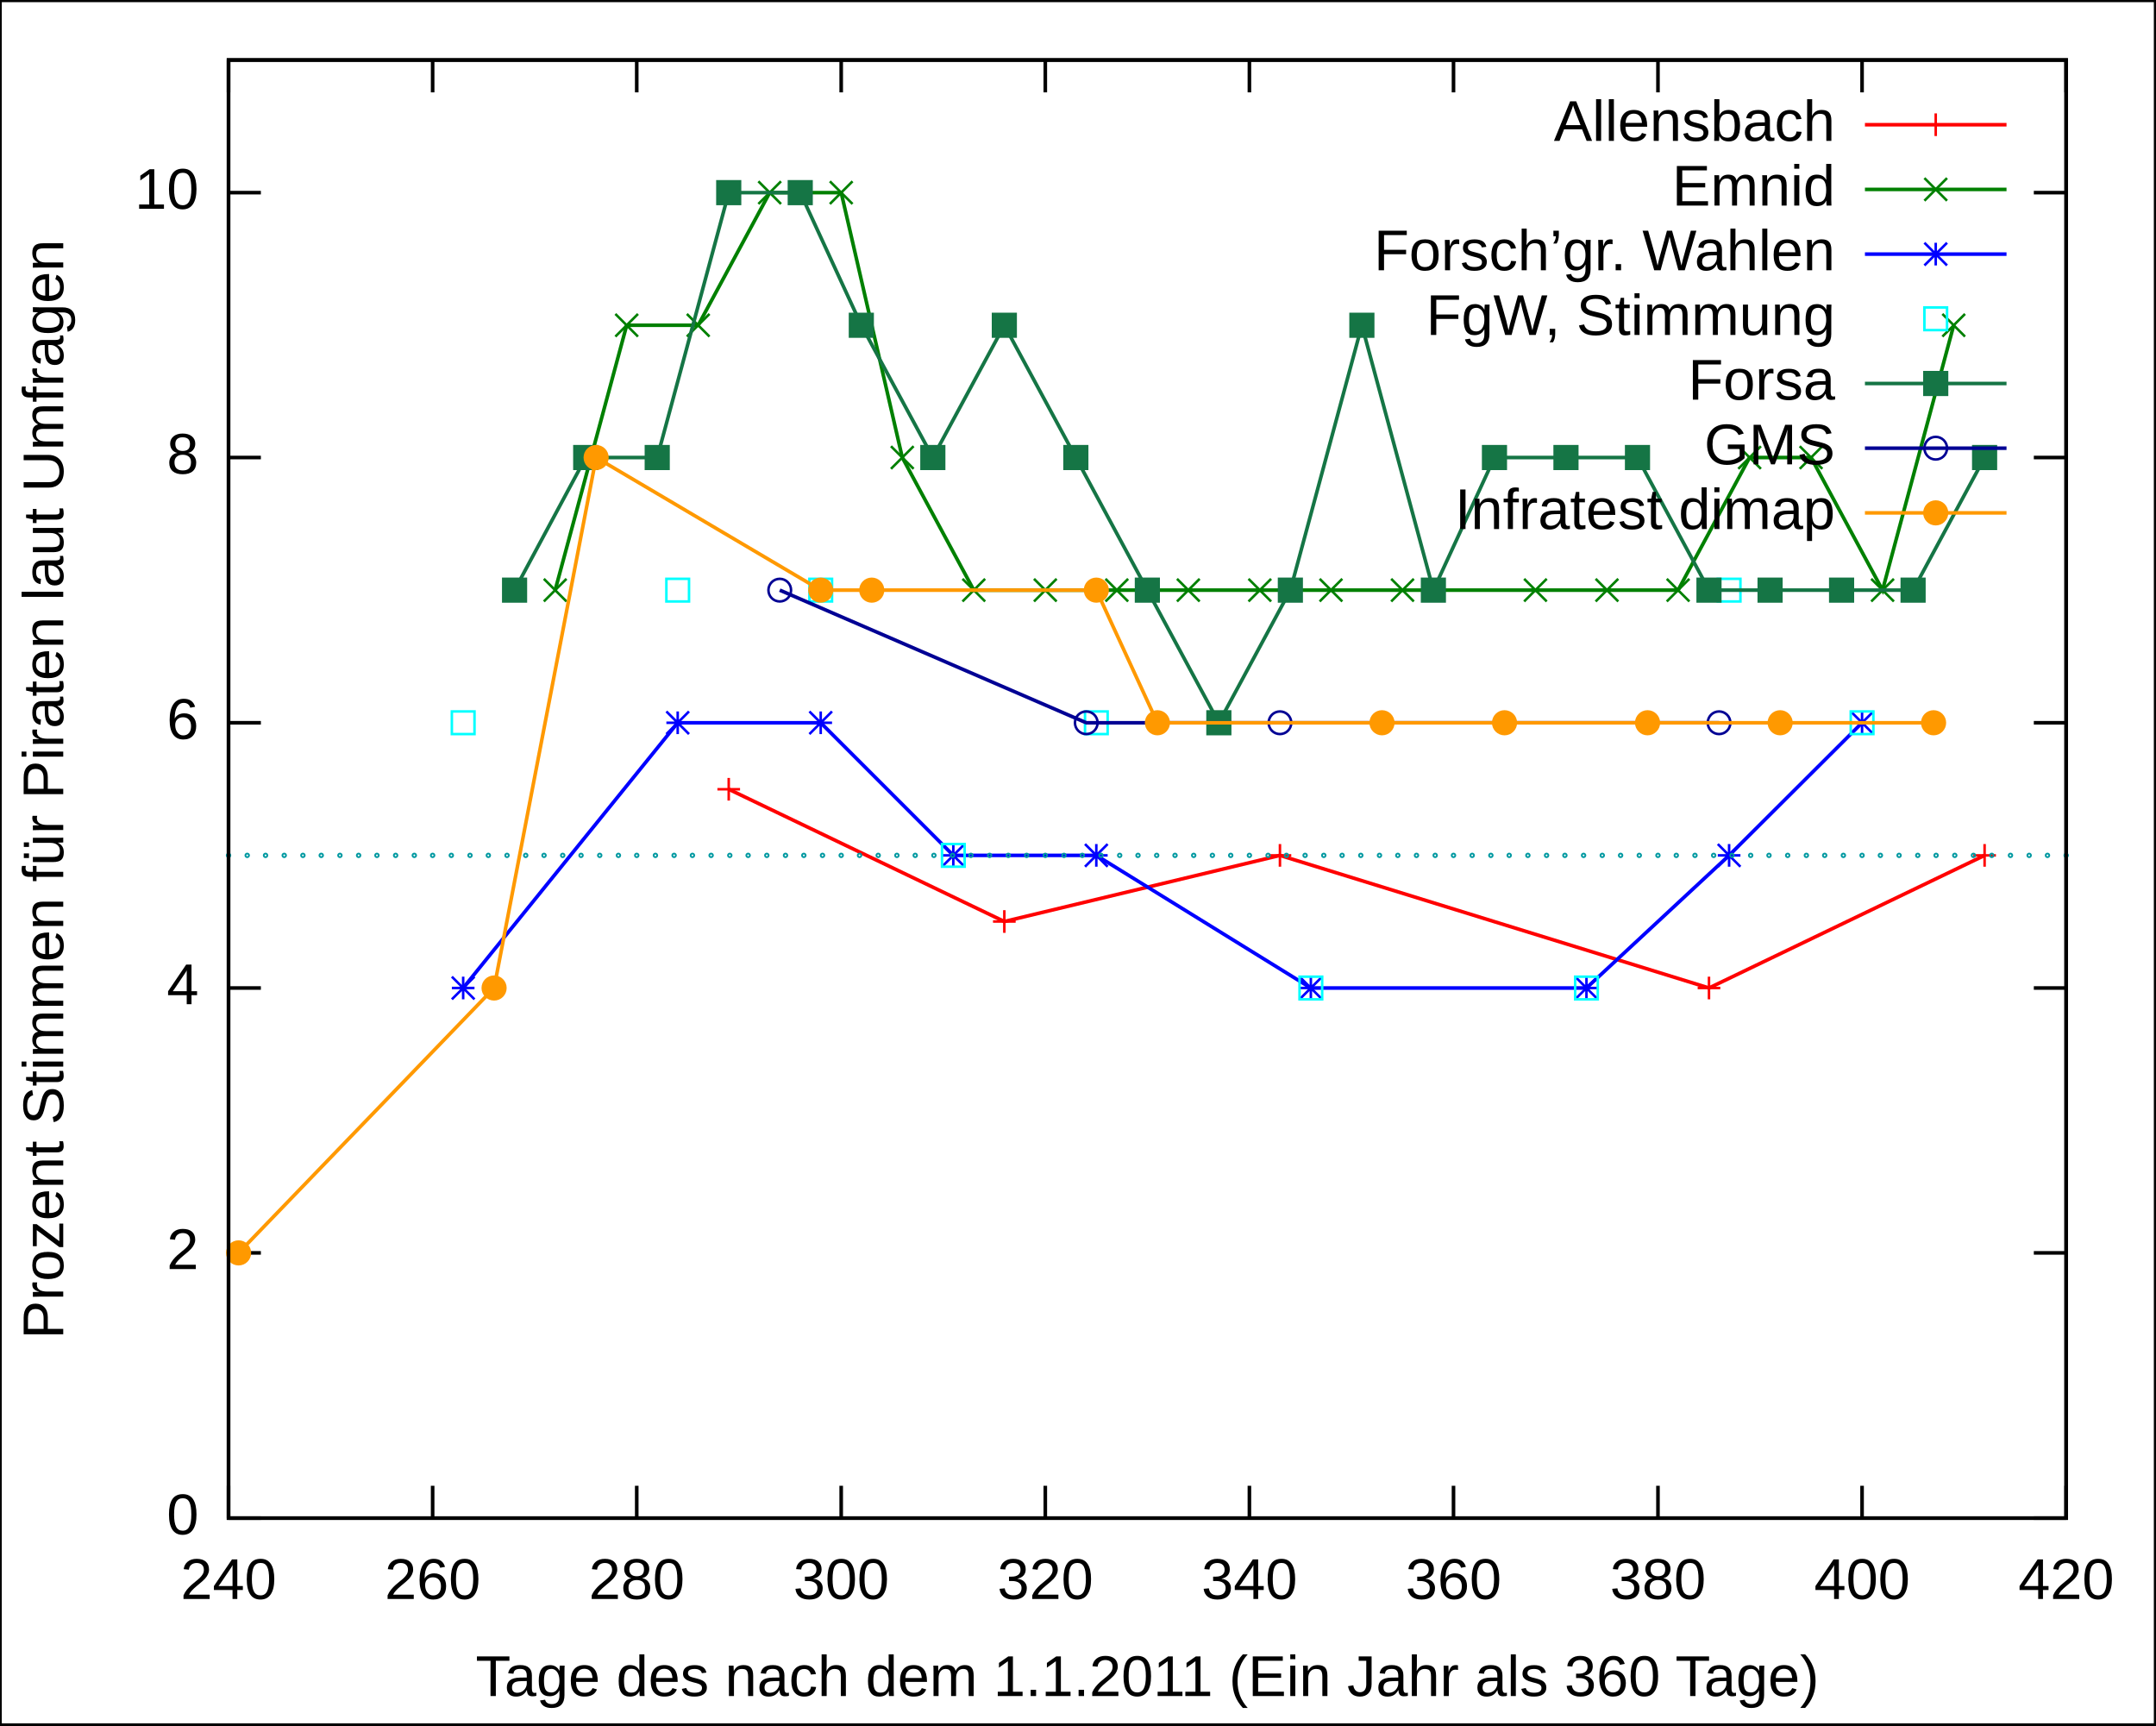
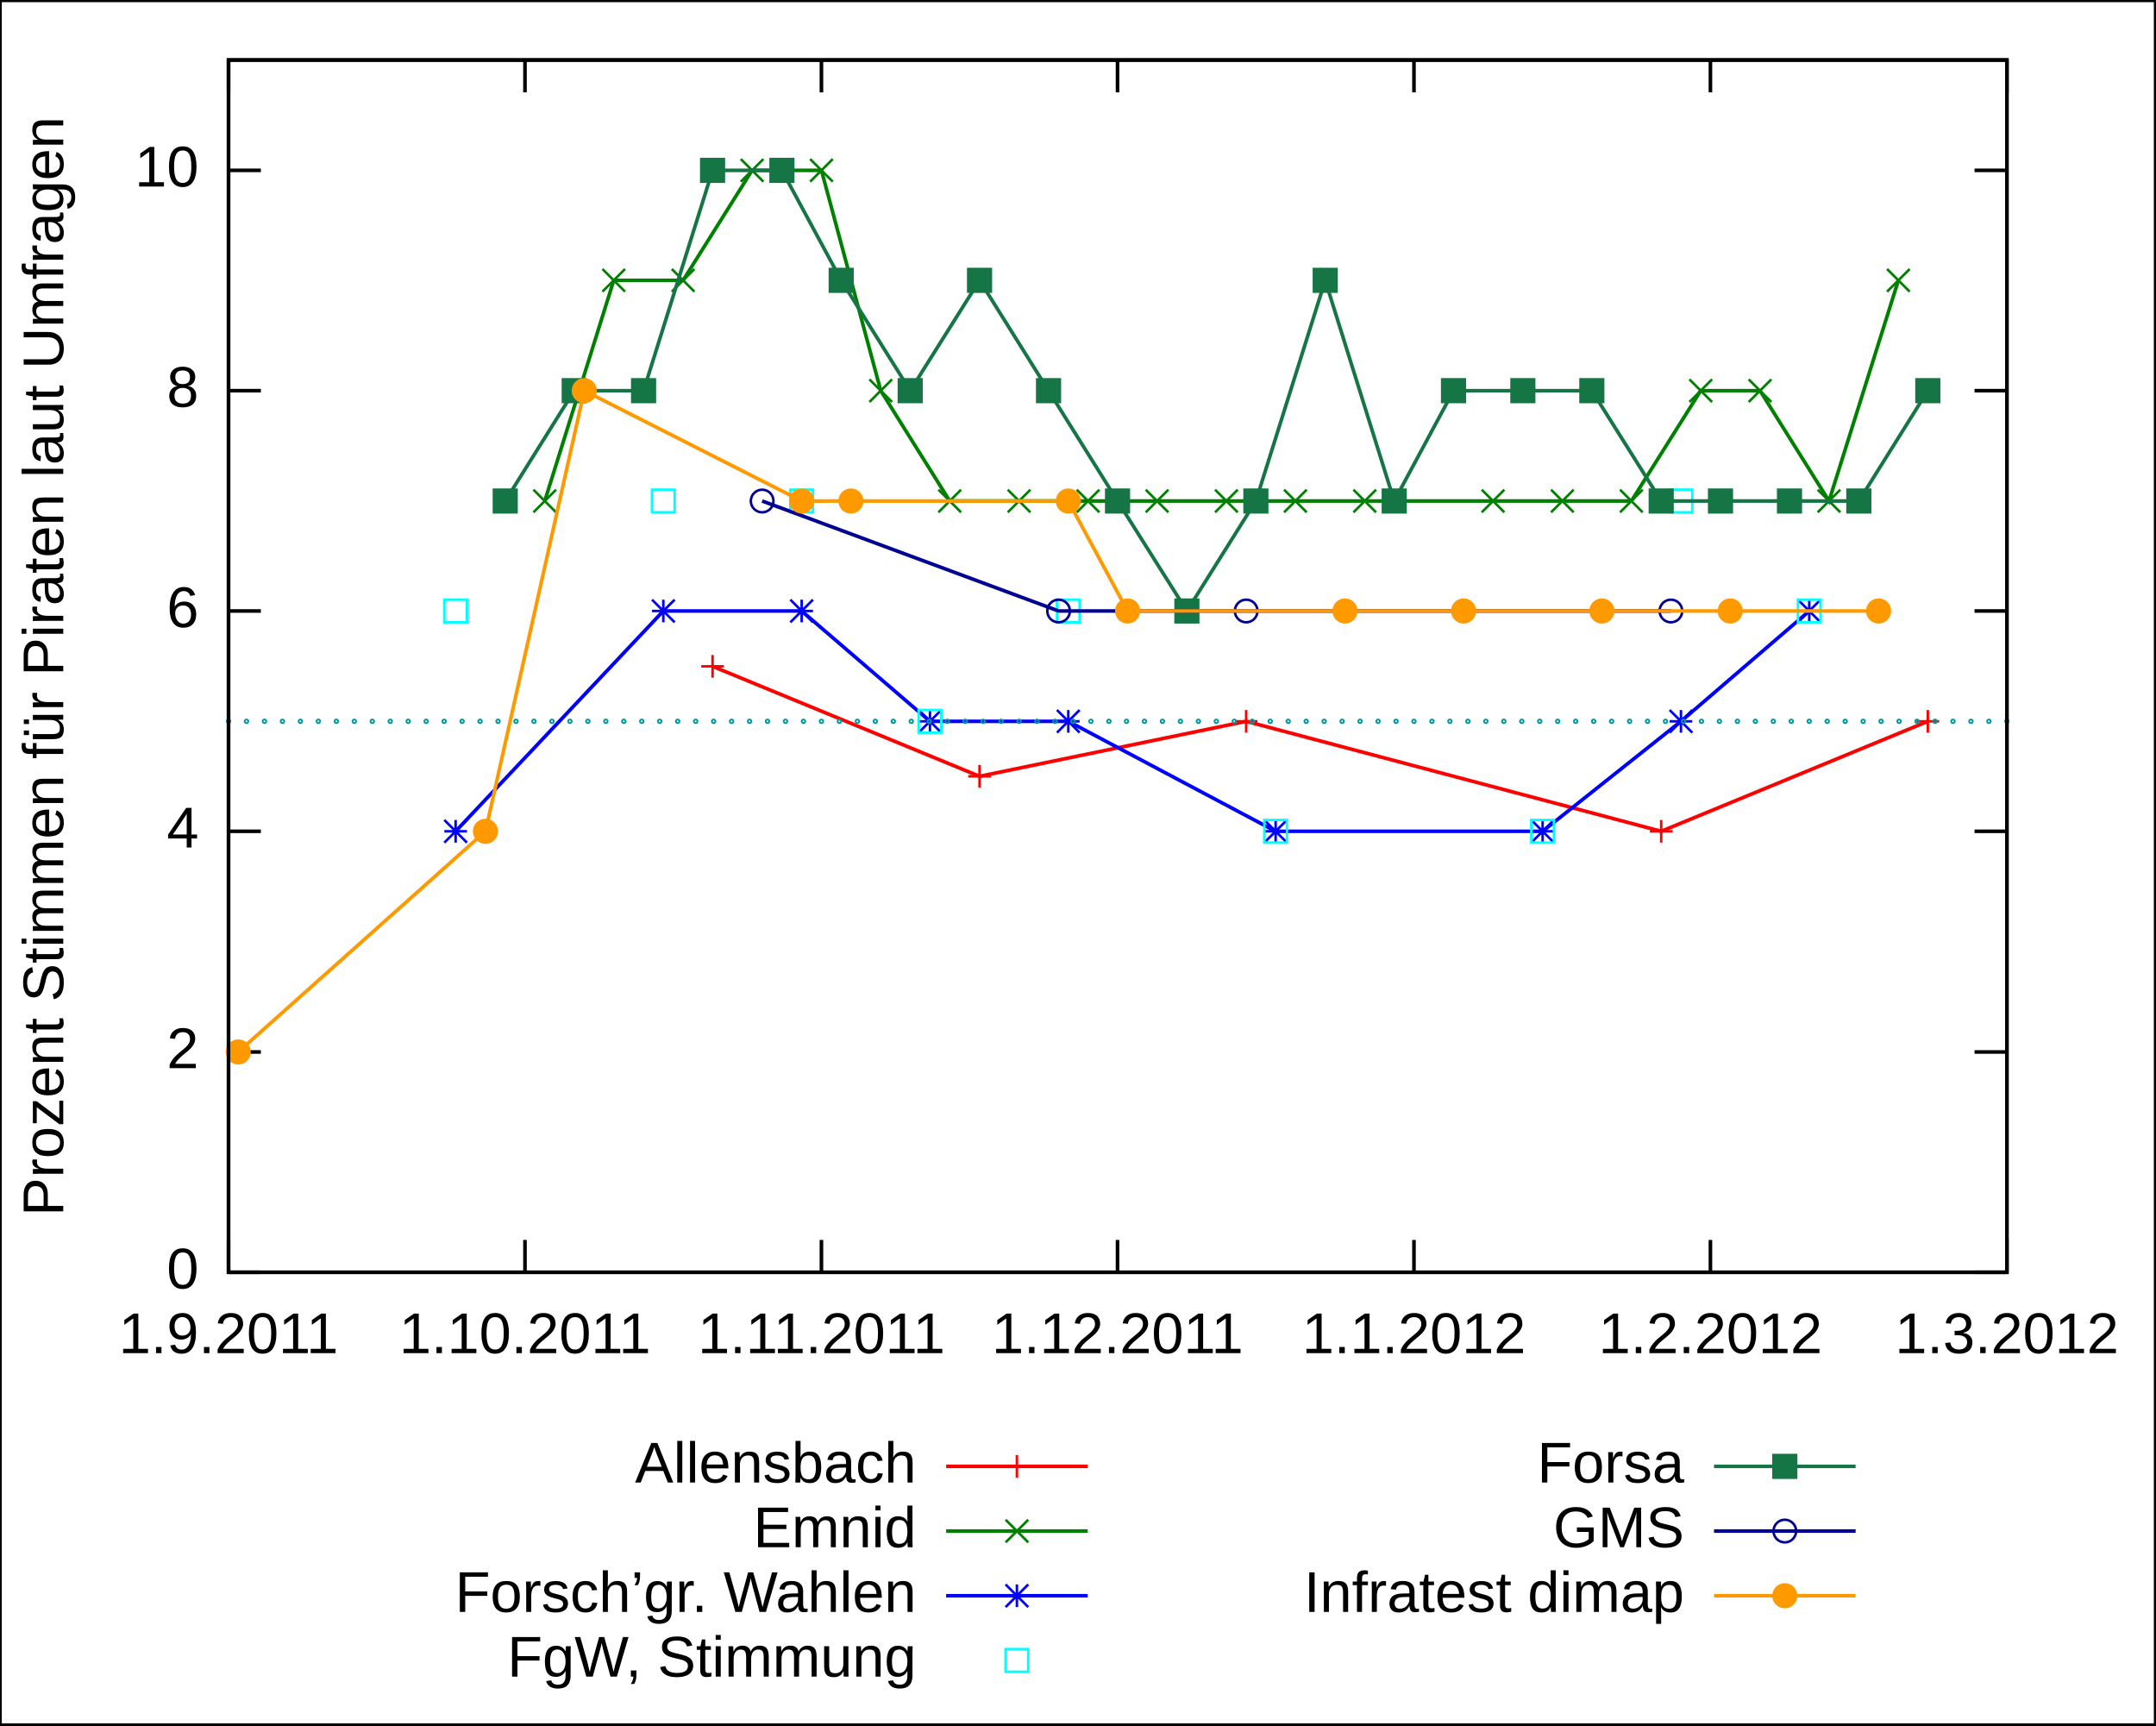
<svg xmlns="http://www.w3.org/2000/svg" xmlns:xlink="http://www.w3.org/1999/xlink" width="600" height="480" viewBox="0 0 600 480">
  <defs>
    <circle id="gpDot" r="0.5" stroke-width="0.5" />
    <path id="gpPt0" stroke-width="0.222" stroke="currentColor" d="M-1,0 h2 M0,-1 v2" />
    <path id="gpPt1" stroke-width="0.222" stroke="currentColor" d="M-1,-1 L1,1 M1,-1 L-1,1" />
    <path id="gpPt2" stroke-width="0.222" stroke="currentColor" d="M-1,0 L1,0 M0,-1 L0,1 M-1,-1 L1,1 M-1,1 L1,-1" />
    <rect id="gpPt3" stroke-width="0.222" stroke="currentColor" x="-1" y="-1" width="2" height="2" />
    <rect id="gpPt4" stroke-width="0.222" stroke="currentColor" fill="currentColor" x="-1" y="-1" width="2" height="2" />
    <circle id="gpPt5" stroke-width="0.222" stroke="currentColor" cx="0" cy="0" r="1" />
    <use xlink:href="#gpPt5" id="gpPt6" fill="currentColor" stroke="none" />
    <path id="gpPt7" stroke-width="0.222" stroke="currentColor" d="M0,-1.33 L-1.33,0.67 L1.33,0.67 z" />
    <use xlink:href="#gpPt7" id="gpPt8" fill="currentColor" stroke="none" />
    <use xlink:href="#gpPt7" id="gpPt9" stroke="currentColor" transform="rotate(180)" />
    <use xlink:href="#gpPt9" id="gpPt10" fill="currentColor" stroke="none" />
    <use xlink:href="#gpPt3" id="gpPt11" stroke="currentColor" transform="rotate(45)" />
    <use xlink:href="#gpPt11" id="gpPt12" fill="currentColor" stroke="none" />
  </defs>
  <g style="fill:none; color:white; stroke:currentColor; stroke-width:1.00; stroke-linecap:butt; stroke-linejoin:miter">
</g>
  <g style="fill:none; color:black; stroke:currentColor; stroke-width:1.00; stroke-linecap:butt; stroke-linejoin:miter">
    <g style="stroke:none; shape-rendering:crispEdges">
      <polygon fill="rgb(255, 255, 255)" points="0.0,480.0 599.9,480.0 599.9,0.1 0.0,0.1 " />
    </g>
-     <path stroke="black" d="M0.0,480.0 L0.0,0.1 L599.9,0.1 L599.9,480.0 L0.0,480.0 M63.6,422.4 L72.6,422.4 M575.0,422.4    L566.0,422.4 " />
-     <g transform="translate(55.3,426.9)" style="stroke:none; fill:black; font-family:Arial; font-size:12.00pt; text-anchor:end">
+     <path stroke="black" d="M0.0,480.0 L0.0,0.1 L599.9,0.1 L599.9,480.0 L0.0,480.0 M63.6,354.0 L72.6,354.0 M558.5,354.0    L549.5,354.0 " />
+     <g transform="translate(55.3,358.5)" style="stroke:none; fill:black; font-family:Arial; font-size:12.00pt; text-anchor:end">
      <text> 0</text>
    </g>
-     <path d="M63.6,348.6 L72.6,348.6 M575.0,348.6 L566.0,348.6 " />
-     <g transform="translate(55.3,353.1)" style="stroke:none; fill:black; font-family:Arial; font-size:12.00pt; text-anchor:end">
+     <path d="M63.6,292.7 L72.6,292.7 M558.5,292.7 L549.5,292.7 " />
+     <g transform="translate(55.3,297.2)" style="stroke:none; fill:black; font-family:Arial; font-size:12.00pt; text-anchor:end">
      <text> 2</text>
    </g>
-     <path d="M63.6,274.9 L72.6,274.9 M575.0,274.9 L566.0,274.9 " />
-     <g transform="translate(55.3,279.4)" style="stroke:none; fill:black; font-family:Arial; font-size:12.00pt; text-anchor:end">
+     <path d="M63.6,231.3 L72.6,231.3 M558.5,231.3 L549.5,231.3 " />
+     <g transform="translate(55.3,235.8)" style="stroke:none; fill:black; font-family:Arial; font-size:12.00pt; text-anchor:end">
      <text> 4</text>
    </g>
-     <path d="M63.6,201.1 L72.6,201.1 M575.0,201.1 L566.0,201.1 " />
-     <g transform="translate(55.3,205.6)" style="stroke:none; fill:black; font-family:Arial; font-size:12.00pt; text-anchor:end">
+     <path d="M63.6,170.0 L72.6,170.0 M558.5,170.0 L549.5,170.0 " />
+     <g transform="translate(55.3,174.5)" style="stroke:none; fill:black; font-family:Arial; font-size:12.00pt; text-anchor:end">
      <text> 6</text>
    </g>
-     <path d="M63.6,127.3 L72.6,127.3 M575.0,127.3 L566.0,127.3 " />
-     <g transform="translate(55.3,131.8)" style="stroke:none; fill:black; font-family:Arial; font-size:12.00pt; text-anchor:end">
+     <path d="M63.6,108.7 L72.6,108.7 M558.5,108.7 L549.5,108.7 " />
+     <g transform="translate(55.3,113.2)" style="stroke:none; fill:black; font-family:Arial; font-size:12.00pt; text-anchor:end">
      <text> 8</text>
    </g>
-     <path d="M63.6,53.6 L72.6,53.6 M575.0,53.6 L566.0,53.6 " />
-     <g transform="translate(55.3,58.1)" style="stroke:none; fill:black; font-family:Arial; font-size:12.00pt; text-anchor:end">
+     <path d="M63.6,47.4 L72.6,47.4 M558.5,47.4 L549.5,47.4 " />
+     <g transform="translate(55.3,51.9)" style="stroke:none; fill:black; font-family:Arial; font-size:12.00pt; text-anchor:end">
      <text> 10</text>
    </g>
-     <path d="M63.6,422.4 L63.6,413.4 M63.6,16.7 L63.6,25.7 " />
-     <g transform="translate(63.6,444.9)" style="stroke:none; fill:black; font-family:Arial; font-size:12.00pt; text-anchor:middle">
-       <text> 240</text>
-     </g>
-     <path d="M120.4,422.4 L120.4,413.4 M120.4,16.7 L120.4,25.7 " />
-     <g transform="translate(120.4,444.9)" style="stroke:none; fill:black; font-family:Arial; font-size:12.00pt; text-anchor:middle">
-       <text> 260</text>
-     </g>
-     <path d="M177.2,422.4 L177.2,413.4 M177.2,16.7 L177.2,25.7 " />
-     <g transform="translate(177.2,444.9)" style="stroke:none; fill:black; font-family:Arial; font-size:12.00pt; text-anchor:middle">
-       <text> 280</text>
-     </g>
-     <path d="M234.1,422.4 L234.1,413.4 M234.1,16.7 L234.1,25.7 " />
-     <g transform="translate(234.1,444.9)" style="stroke:none; fill:black; font-family:Arial; font-size:12.00pt; text-anchor:middle">
-       <text> 300</text>
-     </g>
-     <path d="M290.9,422.4 L290.9,413.4 M290.9,16.7 L290.9,25.7 " />
-     <g transform="translate(290.9,444.9)" style="stroke:none; fill:black; font-family:Arial; font-size:12.00pt; text-anchor:middle">
-       <text> 320</text>
-     </g>
-     <path d="M347.7,422.4 L347.7,413.4 M347.7,16.7 L347.7,25.7 " />
-     <g transform="translate(347.7,444.9)" style="stroke:none; fill:black; font-family:Arial; font-size:12.00pt; text-anchor:middle">
-       <text> 340</text>
-     </g>
-     <path d="M404.5,422.4 L404.5,413.4 M404.5,16.7 L404.5,25.7 " />
-     <g transform="translate(404.5,444.9)" style="stroke:none; fill:black; font-family:Arial; font-size:12.00pt; text-anchor:middle">
-       <text> 360</text>
-     </g>
-     <path d="M461.4,422.4 L461.4,413.4 M461.4,16.7 L461.4,25.7 " />
-     <g transform="translate(461.4,444.9)" style="stroke:none; fill:black; font-family:Arial; font-size:12.00pt; text-anchor:middle">
-       <text> 380</text>
-     </g>
-     <path d="M518.2,422.4 L518.2,413.4 M518.2,16.7 L518.2,25.7 " />
-     <g transform="translate(518.2,444.9)" style="stroke:none; fill:black; font-family:Arial; font-size:12.00pt; text-anchor:middle">
-       <text> 400</text>
-     </g>
-     <path d="M575.0,422.4 L575.0,413.4 M575.0,16.7 L575.0,25.7 " />
-     <g transform="translate(575.0,444.9)" style="stroke:none; fill:black; font-family:Arial; font-size:12.00pt; text-anchor:middle">
-       <text> 420</text>
-     </g>
-     <path d="M63.6,16.7 L63.6,422.4 L575.0,422.4 L575.0,16.7 L63.6,16.7 Z " />
-     <g transform="translate(17.6,219.6) rotate(270)" style="stroke:none; fill:black; font-family:Arial; font-size:12.00pt; text-anchor:middle">
+     <path d="M63.6,354.0 L63.6,345.0 M63.6,16.7 L63.6,25.7 " />
+     <g transform="translate(63.6,376.5)" style="stroke:none; fill:black; font-family:Arial; font-size:12.00pt; text-anchor:middle">
+       <text>1.9.2011</text>
+     </g>
+     <path d="M146.1,354.0 L146.1,345.0 M146.1,16.7 L146.1,25.7 " />
+     <g transform="translate(146.1,376.5)" style="stroke:none; fill:black; font-family:Arial; font-size:12.00pt; text-anchor:middle">
+       <text>1.10.2011</text>
+     </g>
+     <path d="M228.6,354.0 L228.6,345.0 M228.6,16.7 L228.6,25.7 " />
+     <g transform="translate(228.6,376.5)" style="stroke:none; fill:black; font-family:Arial; font-size:12.00pt; text-anchor:middle">
+       <text>1.11.2011</text>
+     </g>
+     <path d="M311.0,354.0 L311.0,345.0 M311.0,16.7 L311.0,25.7 " />
+     <g transform="translate(311.0,376.5)" style="stroke:none; fill:black; font-family:Arial; font-size:12.00pt; text-anchor:middle">
+       <text>1.12.2011</text>
+     </g>
+     <path d="M393.5,354.0 L393.5,345.0 M393.5,16.7 L393.5,25.7 " />
+     <g transform="translate(393.5,376.5)" style="stroke:none; fill:black; font-family:Arial; font-size:12.00pt; text-anchor:middle">
+       <text>1.1.2012</text>
+     </g>
+     <path d="M476.0,354.0 L476.0,345.0 M476.0,16.7 L476.0,25.7 " />
+     <g transform="translate(476.0,376.5)" style="stroke:none; fill:black; font-family:Arial; font-size:12.00pt; text-anchor:middle">
+       <text>1.2.2012</text>
+     </g>
+     <path d="M558.5,354.0 L558.5,345.0 M558.5,16.7 L558.5,25.7 " />
+     <g transform="translate(558.5,376.5)" style="stroke:none; fill:black; font-family:Arial; font-size:12.00pt; text-anchor:middle">
+       <text>1.3.2012</text>
+     </g>
+     <path d="M63.6,16.7 L63.6,354.0 L558.5,354.0 L558.5,16.7 L63.6,16.7 Z " />
+     <g transform="translate(17.6,185.4) rotate(270)" style="stroke:none; fill:black; font-family:Arial; font-size:12.00pt; text-anchor:middle">
      <text>Prozent Stimmen für Piraten laut Umfragen</text>
-     </g>
-     <g transform="translate(319.3,471.9)" style="stroke:none; fill:black; font-family:Arial; font-size:12.00pt; text-anchor:middle">
-       <text>Tage des nach dem 1.1.2011 (Ein Jahr als 360 Tage)</text>
    </g>
  </g>
  <a xlink:title="Plot #1">
    <g style="fill:none; color:red; stroke:currentColor; stroke-width:1.00; stroke-linecap:butt; stroke-linejoin:miter">
-       <g transform="translate(510.7,39.2)" style="stroke:none; fill:black; font-family:Arial; font-size:12.00pt; text-anchor:end">
+       <g transform="translate(255.0,412.5)" style="stroke:none; fill:black; font-family:Arial; font-size:12.00pt; text-anchor:end">
        <text>Allensbach</text>
      </g>
-       <path d="M519.0,34.7 L558.4,34.7 M552.3,238.0 L475.6,274.9 L356.2,238.0 L279.5,256.4 L202.8,219.6 " />
-       <use xlink:href="#gpPt0" transform="translate(552.3,238.0) scale(3.15)" />
-       <use xlink:href="#gpPt0" transform="translate(475.6,274.9) scale(3.15)" />
-       <use xlink:href="#gpPt0" transform="translate(356.2,238.0) scale(3.15)" />
-       <use xlink:href="#gpPt0" transform="translate(279.5,256.4) scale(3.15)" />
-       <use xlink:href="#gpPt0" transform="translate(202.8,219.6) scale(3.15)" />
-       <use xlink:href="#gpPt0" transform="translate(538.7,34.7) scale(3.15)" />
+       <path d="M263.3,408.0 L302.7,408.0 M536.5,200.7 L462.3,231.3 L346.8,200.7 L272.6,216.0 L198.3,185.4 " />
+       <use xlink:href="#gpPt0" transform="translate(536.5,200.7) scale(3.15)" />
+       <use xlink:href="#gpPt0" transform="translate(462.3,231.3) scale(3.15)" />
+       <use xlink:href="#gpPt0" transform="translate(346.8,200.7) scale(3.15)" />
+       <use xlink:href="#gpPt0" transform="translate(272.6,216.0) scale(3.15)" />
+       <use xlink:href="#gpPt0" transform="translate(198.3,185.4) scale(3.15)" />
+       <use xlink:href="#gpPt0" transform="translate(283.0,408.0) scale(3.15)" />
    </g>
  </a>
  <a xlink:title="Plot #2">
    <g style="fill:none; color:green; stroke:currentColor; stroke-width:1.00; stroke-linecap:butt; stroke-linejoin:miter">
-       <g transform="translate(510.7,57.2)" style="stroke:none; fill:black; font-family:Arial; font-size:12.00pt; text-anchor:end">
+       <g transform="translate(255.0,430.5)" style="stroke:none; fill:black; font-family:Arial; font-size:12.00pt; text-anchor:end">
        <text>Emnid</text>
      </g>
-       <path d="M519.0,52.7 L558.4,52.7 M543.7,90.5 L523.9,164.2 L504.0,127.3 L486.9,127.3 L467.0,164.2 L447.2,164.2    L427.3,164.2 L390.3,164.2 L370.4,164.2 L350.6,164.2 L330.7,164.2 L310.8,164.2 L290.9,164.2 L271.0,164.2    L251.1,127.3 L234.1,53.6 L214.2,53.6 L194.3,90.5 L174.4,90.5 L154.5,164.2 " />
-       <use xlink:href="#gpPt1" transform="translate(543.7,90.5) scale(3.15)" />
-       <use xlink:href="#gpPt1" transform="translate(523.9,164.2) scale(3.15)" />
-       <use xlink:href="#gpPt1" transform="translate(504.0,127.3) scale(3.15)" />
-       <use xlink:href="#gpPt1" transform="translate(486.9,127.3) scale(3.15)" />
-       <use xlink:href="#gpPt1" transform="translate(467.0,164.2) scale(3.15)" />
-       <use xlink:href="#gpPt1" transform="translate(447.2,164.2) scale(3.15)" />
-       <use xlink:href="#gpPt1" transform="translate(427.3,164.2) scale(3.15)" />
-       <use xlink:href="#gpPt1" transform="translate(390.3,164.2) scale(3.15)" />
-       <use xlink:href="#gpPt1" transform="translate(370.4,164.2) scale(3.15)" />
-       <use xlink:href="#gpPt1" transform="translate(350.6,164.2) scale(3.15)" />
-       <use xlink:href="#gpPt1" transform="translate(330.7,164.2) scale(3.15)" />
-       <use xlink:href="#gpPt1" transform="translate(310.8,164.2) scale(3.15)" />
-       <use xlink:href="#gpPt1" transform="translate(290.9,164.2) scale(3.15)" />
-       <use xlink:href="#gpPt1" transform="translate(271.0,164.2) scale(3.15)" />
-       <use xlink:href="#gpPt1" transform="translate(251.1,127.3) scale(3.15)" />
-       <use xlink:href="#gpPt1" transform="translate(234.1,53.6) scale(3.15)" />
-       <use xlink:href="#gpPt1" transform="translate(214.2,53.6) scale(3.15)" />
-       <use xlink:href="#gpPt1" transform="translate(194.3,90.5) scale(3.15)" />
-       <use xlink:href="#gpPt1" transform="translate(174.4,90.5) scale(3.15)" />
-       <use xlink:href="#gpPt1" transform="translate(154.5,164.2) scale(3.15)" />
-       <use xlink:href="#gpPt1" transform="translate(538.7,52.7) scale(3.15)" />
+       <path d="M263.3,426.0 L302.7,426.0 M528.3,78.0 L509.0,139.4 L489.8,108.7 L473.3,108.7 L454.0,139.4 L434.8,139.4    L415.5,139.4 L379.8,139.4 L360.5,139.4 L341.3,139.4 L322.0,139.4 L302.8,139.4 L283.6,139.4 L264.3,139.4    L245.1,108.7 L228.6,47.4 L209.3,47.4 L190.1,78.0 L170.8,78.0 L151.6,139.4 " />
+       <use xlink:href="#gpPt1" transform="translate(528.3,78.0) scale(3.15)" />
+       <use xlink:href="#gpPt1" transform="translate(509.0,139.4) scale(3.15)" />
+       <use xlink:href="#gpPt1" transform="translate(489.8,108.7) scale(3.15)" />
+       <use xlink:href="#gpPt1" transform="translate(473.3,108.7) scale(3.15)" />
+       <use xlink:href="#gpPt1" transform="translate(454.0,139.4) scale(3.15)" />
+       <use xlink:href="#gpPt1" transform="translate(434.8,139.4) scale(3.15)" />
+       <use xlink:href="#gpPt1" transform="translate(415.5,139.4) scale(3.15)" />
+       <use xlink:href="#gpPt1" transform="translate(379.8,139.4) scale(3.15)" />
+       <use xlink:href="#gpPt1" transform="translate(360.5,139.4) scale(3.15)" />
+       <use xlink:href="#gpPt1" transform="translate(341.3,139.4) scale(3.15)" />
+       <use xlink:href="#gpPt1" transform="translate(322.0,139.4) scale(3.15)" />
+       <use xlink:href="#gpPt1" transform="translate(302.8,139.4) scale(3.15)" />
+       <use xlink:href="#gpPt1" transform="translate(283.6,139.4) scale(3.15)" />
+       <use xlink:href="#gpPt1" transform="translate(264.3,139.4) scale(3.15)" />
+       <use xlink:href="#gpPt1" transform="translate(245.1,108.7) scale(3.15)" />
+       <use xlink:href="#gpPt1" transform="translate(228.6,47.4) scale(3.15)" />
+       <use xlink:href="#gpPt1" transform="translate(209.3,47.4) scale(3.15)" />
+       <use xlink:href="#gpPt1" transform="translate(190.1,78.0) scale(3.15)" />
+       <use xlink:href="#gpPt1" transform="translate(170.8,78.0) scale(3.15)" />
+       <use xlink:href="#gpPt1" transform="translate(151.6,139.4) scale(3.15)" />
+       <use xlink:href="#gpPt1" transform="translate(283.0,426.0) scale(3.15)" />
    </g>
  </a>
  <a xlink:title="Plot #3">
    <g style="fill:none; color:blue; stroke:currentColor; stroke-width:1.00; stroke-linecap:butt; stroke-linejoin:miter">
-       <g transform="translate(510.7,75.2)" style="stroke:none; fill:black; font-family:Arial; font-size:12.00pt; text-anchor:end">
+       <g transform="translate(255.0,448.5)" style="stroke:none; fill:black; font-family:Arial; font-size:12.00pt; text-anchor:end">
        <text>Forsch’gr. Wahlen</text>
      </g>
-       <path d="M519.0,70.7 L558.4,70.7 M518.2,201.1 L481.2,238.0 L441.5,274.9 L364.8,274.9 L305.1,238.0 L265.3,238.0    L228.4,201.1 L188.6,201.1 L128.9,274.9 " />
-       <use xlink:href="#gpPt2" transform="translate(518.2,201.1) scale(3.15)" />
-       <use xlink:href="#gpPt2" transform="translate(481.2,238.0) scale(3.15)" />
-       <use xlink:href="#gpPt2" transform="translate(441.5,274.9) scale(3.15)" />
-       <use xlink:href="#gpPt2" transform="translate(364.8,274.9) scale(3.15)" />
-       <use xlink:href="#gpPt2" transform="translate(305.1,238.0) scale(3.15)" />
-       <use xlink:href="#gpPt2" transform="translate(265.3,238.0) scale(3.15)" />
-       <use xlink:href="#gpPt2" transform="translate(228.4,201.1) scale(3.15)" />
-       <use xlink:href="#gpPt2" transform="translate(188.6,201.1) scale(3.15)" />
-       <use xlink:href="#gpPt2" transform="translate(128.9,274.9) scale(3.15)" />
-       <use xlink:href="#gpPt2" transform="translate(538.7,70.7) scale(3.15)" />
+       <path d="M263.3,444.0 L302.7,444.0 M503.5,170.0 L467.8,200.7 L429.3,231.3 L355.0,231.3 L297.3,200.7 L258.8,200.7    L223.1,170.0 L184.6,170.0 L126.8,231.3 " />
+       <use xlink:href="#gpPt2" transform="translate(503.5,170.0) scale(3.15)" />
+       <use xlink:href="#gpPt2" transform="translate(467.8,200.7) scale(3.15)" />
+       <use xlink:href="#gpPt2" transform="translate(429.3,231.3) scale(3.15)" />
+       <use xlink:href="#gpPt2" transform="translate(355.0,231.3) scale(3.15)" />
+       <use xlink:href="#gpPt2" transform="translate(297.3,200.7) scale(3.15)" />
+       <use xlink:href="#gpPt2" transform="translate(258.8,200.7) scale(3.15)" />
+       <use xlink:href="#gpPt2" transform="translate(223.1,170.0) scale(3.15)" />
+       <use xlink:href="#gpPt2" transform="translate(184.6,170.0) scale(3.15)" />
+       <use xlink:href="#gpPt2" transform="translate(126.8,231.3) scale(3.15)" />
+       <use xlink:href="#gpPt2" transform="translate(283.0,444.0) scale(3.15)" />
    </g>
  </a>
  <a xlink:title="Plot #4">
    <g style="fill:none; color:cyan; stroke:currentColor; stroke-width:1.00; stroke-linecap:butt; stroke-linejoin:miter">
-       <g transform="translate(510.7,93.2)" style="stroke:none; fill:black; font-family:Arial; font-size:12.00pt; text-anchor:end">
+       <g transform="translate(255.0,466.5)" style="stroke:none; fill:black; font-family:Arial; font-size:12.00pt; text-anchor:end">
        <text>FgW, Stimmung</text>
      </g>
-       <use xlink:href="#gpPt3" transform="translate(518.2,201.1) scale(3.15)" />
-       <use xlink:href="#gpPt3" transform="translate(481.2,164.2) scale(3.15)" />
-       <use xlink:href="#gpPt3" transform="translate(441.5,274.9) scale(3.15)" />
-       <use xlink:href="#gpPt3" transform="translate(364.8,274.9) scale(3.15)" />
-       <use xlink:href="#gpPt3" transform="translate(305.1,201.1) scale(3.15)" />
-       <use xlink:href="#gpPt3" transform="translate(265.3,238.0) scale(3.15)" />
-       <use xlink:href="#gpPt3" transform="translate(228.4,164.2) scale(3.15)" />
-       <use xlink:href="#gpPt3" transform="translate(188.6,164.2) scale(3.15)" />
-       <use xlink:href="#gpPt3" transform="translate(128.9,201.1) scale(3.15)" />
-       <use xlink:href="#gpPt3" transform="translate(538.7,88.7) scale(3.15)" />
+       <use xlink:href="#gpPt3" transform="translate(503.5,170.0) scale(3.15)" />
+       <use xlink:href="#gpPt3" transform="translate(467.8,139.4) scale(3.15)" />
+       <use xlink:href="#gpPt3" transform="translate(429.3,231.3) scale(3.15)" />
+       <use xlink:href="#gpPt3" transform="translate(355.0,231.3) scale(3.15)" />
+       <use xlink:href="#gpPt3" transform="translate(297.3,170.0) scale(3.15)" />
+       <use xlink:href="#gpPt3" transform="translate(258.8,200.7) scale(3.15)" />
+       <use xlink:href="#gpPt3" transform="translate(223.1,139.4) scale(3.15)" />
+       <use xlink:href="#gpPt3" transform="translate(184.6,139.4) scale(3.15)" />
+       <use xlink:href="#gpPt3" transform="translate(126.8,170.0) scale(3.15)" />
+       <use xlink:href="#gpPt3" transform="translate(283.0,462.0) scale(3.15)" />
    </g>
  </a>
  <a xlink:title="Plot #5">
    <g style="fill:none; color:#157545; stroke:currentColor; stroke-width:1.00; stroke-linecap:butt; stroke-linejoin:miter">
-       <g transform="translate(510.7,111.2)" style="stroke:none; fill:black; font-family:Arial; font-size:12.00pt; text-anchor:end">
+       <g transform="translate(468.7,412.5)" style="stroke:none; fill:black; font-family:Arial; font-size:12.00pt; text-anchor:end">
        <text>Forsa</text>
      </g>
-       <path d="M519.0,106.7 L558.4,106.7 M552.3,127.3 L532.4,164.2 L512.5,164.2 L492.6,164.2 L475.6,164.2 L455.7,127.3    L435.8,127.3 L415.9,127.3 L398.9,164.2 L379.0,90.5 L359.1,164.2 L339.2,201.1 L319.3,164.2 L299.4,127.3    L279.5,90.5 L259.6,127.3 L239.7,90.5 L222.7,53.6 L202.8,53.6 L182.9,127.3 L163.0,127.3 L143.2,164.2    " />
-       <use xlink:href="#gpPt4" transform="translate(552.3,127.3) scale(3.15)" />
-       <use xlink:href="#gpPt4" transform="translate(532.4,164.2) scale(3.15)" />
-       <use xlink:href="#gpPt4" transform="translate(512.5,164.2) scale(3.15)" />
-       <use xlink:href="#gpPt4" transform="translate(492.6,164.2) scale(3.15)" />
-       <use xlink:href="#gpPt4" transform="translate(475.6,164.2) scale(3.15)" />
-       <use xlink:href="#gpPt4" transform="translate(455.7,127.3) scale(3.15)" />
-       <use xlink:href="#gpPt4" transform="translate(435.8,127.3) scale(3.15)" />
-       <use xlink:href="#gpPt4" transform="translate(415.9,127.3) scale(3.15)" />
-       <use xlink:href="#gpPt4" transform="translate(398.9,164.2) scale(3.15)" />
-       <use xlink:href="#gpPt4" transform="translate(379.0,90.5) scale(3.15)" />
-       <use xlink:href="#gpPt4" transform="translate(359.1,164.2) scale(3.15)" />
-       <use xlink:href="#gpPt4" transform="translate(339.2,201.1) scale(3.15)" />
-       <use xlink:href="#gpPt4" transform="translate(319.3,164.2) scale(3.15)" />
-       <use xlink:href="#gpPt4" transform="translate(299.4,127.3) scale(3.15)" />
-       <use xlink:href="#gpPt4" transform="translate(279.5,90.5) scale(3.15)" />
-       <use xlink:href="#gpPt4" transform="translate(259.6,127.3) scale(3.15)" />
-       <use xlink:href="#gpPt4" transform="translate(239.7,90.5) scale(3.15)" />
-       <use xlink:href="#gpPt4" transform="translate(222.7,53.6) scale(3.15)" />
-       <use xlink:href="#gpPt4" transform="translate(202.8,53.6) scale(3.15)" />
-       <use xlink:href="#gpPt4" transform="translate(182.9,127.3) scale(3.15)" />
-       <use xlink:href="#gpPt4" transform="translate(163.0,127.3) scale(3.15)" />
-       <use xlink:href="#gpPt4" transform="translate(143.2,164.2) scale(3.15)" />
-       <use xlink:href="#gpPt4" transform="translate(538.7,106.7) scale(3.15)" />
+       <path d="M477.0,408.0 L516.4,408.0 M536.5,108.7 L517.3,139.4 L498.0,139.4 L478.8,139.4 L462.3,139.4 L443.0,108.7    L423.8,108.7 L404.5,108.7 L388.0,139.4 L368.8,78.0 L349.5,139.4 L330.3,170.0 L311.0,139.4 L291.8,108.7    L272.6,78.0 L253.3,108.7 L234.1,78.0 L217.6,47.4 L198.3,47.4 L179.1,108.7 L159.8,108.7 L140.6,139.4    " />
+       <use xlink:href="#gpPt4" transform="translate(536.5,108.7) scale(3.15)" />
+       <use xlink:href="#gpPt4" transform="translate(517.3,139.4) scale(3.15)" />
+       <use xlink:href="#gpPt4" transform="translate(498.0,139.4) scale(3.15)" />
+       <use xlink:href="#gpPt4" transform="translate(478.8,139.4) scale(3.15)" />
+       <use xlink:href="#gpPt4" transform="translate(462.3,139.4) scale(3.15)" />
+       <use xlink:href="#gpPt4" transform="translate(443.0,108.7) scale(3.15)" />
+       <use xlink:href="#gpPt4" transform="translate(423.8,108.7) scale(3.15)" />
+       <use xlink:href="#gpPt4" transform="translate(404.5,108.7) scale(3.15)" />
+       <use xlink:href="#gpPt4" transform="translate(388.0,139.4) scale(3.15)" />
+       <use xlink:href="#gpPt4" transform="translate(368.8,78.0) scale(3.15)" />
+       <use xlink:href="#gpPt4" transform="translate(349.5,139.4) scale(3.15)" />
+       <use xlink:href="#gpPt4" transform="translate(330.3,170.0) scale(3.15)" />
+       <use xlink:href="#gpPt4" transform="translate(311.0,139.4) scale(3.15)" />
+       <use xlink:href="#gpPt4" transform="translate(291.8,108.7) scale(3.15)" />
+       <use xlink:href="#gpPt4" transform="translate(272.6,78.0) scale(3.15)" />
+       <use xlink:href="#gpPt4" transform="translate(253.3,108.7) scale(3.15)" />
+       <use xlink:href="#gpPt4" transform="translate(234.1,78.0) scale(3.15)" />
+       <use xlink:href="#gpPt4" transform="translate(217.6,47.4) scale(3.15)" />
+       <use xlink:href="#gpPt4" transform="translate(198.3,47.4) scale(3.15)" />
+       <use xlink:href="#gpPt4" transform="translate(179.1,108.7) scale(3.15)" />
+       <use xlink:href="#gpPt4" transform="translate(159.8,108.7) scale(3.15)" />
+       <use xlink:href="#gpPt4" transform="translate(140.6,139.4) scale(3.15)" />
+       <use xlink:href="#gpPt4" transform="translate(496.7,408.0) scale(3.15)" />
    </g>
  </a>
  <a xlink:title="Plot #6">
    <g style="fill:none; color:#000094; stroke:currentColor; stroke-width:1.00; stroke-linecap:butt; stroke-linejoin:miter">
-       <g transform="translate(510.7,129.2)" style="stroke:none; fill:black; font-family:Arial; font-size:12.00pt; text-anchor:end">
+       <g transform="translate(468.7,430.5)" style="stroke:none; fill:black; font-family:Arial; font-size:12.00pt; text-anchor:end">
        <text>GMS</text>
      </g>
-       <path d="M519.0,124.7 L558.4,124.7 M478.4,201.1 L356.2,201.1 L302.3,201.1 L217.0,164.2 " />
-       <use xlink:href="#gpPt5" transform="translate(478.4,201.1) scale(3.15)" />
-       <use xlink:href="#gpPt5" transform="translate(356.2,201.1) scale(3.15)" />
-       <use xlink:href="#gpPt5" transform="translate(302.3,201.1) scale(3.15)" />
-       <use xlink:href="#gpPt5" transform="translate(217.0,164.2) scale(3.15)" />
-       <use xlink:href="#gpPt5" transform="translate(538.7,124.7) scale(3.15)" />
+       <path d="M477.0,426.0 L516.4,426.0 M465.0,170.0 L346.8,170.0 L294.6,170.0 L212.1,139.4 " />
+       <use xlink:href="#gpPt5" transform="translate(465.0,170.0) scale(3.15)" />
+       <use xlink:href="#gpPt5" transform="translate(346.8,170.0) scale(3.15)" />
+       <use xlink:href="#gpPt5" transform="translate(294.6,170.0) scale(3.15)" />
+       <use xlink:href="#gpPt5" transform="translate(212.1,139.4) scale(3.15)" />
+       <use xlink:href="#gpPt5" transform="translate(496.7,426.0) scale(3.15)" />
    </g>
  </a>
  <a xlink:title="Plot #7">
    <g style="fill:none; color:#FF9900; stroke:currentColor; stroke-width:1.00; stroke-linecap:butt; stroke-linejoin:miter">
-       <g transform="translate(510.7,147.2)" style="stroke:none; fill:black; font-family:Arial; font-size:12.00pt; text-anchor:end">
+       <g transform="translate(468.7,448.5)" style="stroke:none; fill:black; font-family:Arial; font-size:12.00pt; text-anchor:end">
        <text>Infratest dimap</text>
      </g>
-       <path d="M519.0,142.7 L558.4,142.7 M538.1,201.1 L495.4,201.1 L458.5,201.1 L418.7,201.1 L384.6,201.1 L322.1,201.1    L305.1,164.2 L242.6,164.2 L228.4,164.2 L165.9,127.3 L137.5,274.9 L66.4,348.6 " />
-       <use xlink:href="#gpPt6" transform="translate(538.1,201.1) scale(3.15)" />
-       <use xlink:href="#gpPt6" transform="translate(495.4,201.1) scale(3.15)" />
-       <use xlink:href="#gpPt6" transform="translate(458.5,201.1) scale(3.15)" />
-       <use xlink:href="#gpPt6" transform="translate(418.7,201.1) scale(3.15)" />
-       <use xlink:href="#gpPt6" transform="translate(384.6,201.1) scale(3.15)" />
-       <use xlink:href="#gpPt6" transform="translate(322.1,201.1) scale(3.15)" />
-       <use xlink:href="#gpPt6" transform="translate(305.1,164.2) scale(3.15)" />
-       <use xlink:href="#gpPt6" transform="translate(242.6,164.2) scale(3.15)" />
-       <use xlink:href="#gpPt6" transform="translate(228.4,164.2) scale(3.15)" />
-       <use xlink:href="#gpPt6" transform="translate(165.9,127.3) scale(3.15)" />
-       <use xlink:href="#gpPt6" transform="translate(137.5,274.9) scale(3.15)" />
-       <use xlink:href="#gpPt6" transform="translate(66.4,348.6) scale(3.15)" />
-       <use xlink:href="#gpPt6" transform="translate(538.7,142.7) scale(3.15)" />
+       <path d="M477.0,444.0 L516.4,444.0 M522.8,170.0 L481.5,170.0 L445.8,170.0 L407.3,170.0 L374.3,170.0 L313.8,170.0    L297.3,139.4 L236.8,139.4 L223.1,139.4 L162.6,108.7 L135.1,231.3 L66.3,292.7 " />
+       <use xlink:href="#gpPt6" transform="translate(522.8,170.0) scale(3.15)" />
+       <use xlink:href="#gpPt6" transform="translate(481.5,170.0) scale(3.15)" />
+       <use xlink:href="#gpPt6" transform="translate(445.8,170.0) scale(3.15)" />
+       <use xlink:href="#gpPt6" transform="translate(407.3,170.0) scale(3.15)" />
+       <use xlink:href="#gpPt6" transform="translate(374.3,170.0) scale(3.15)" />
+       <use xlink:href="#gpPt6" transform="translate(313.8,170.0) scale(3.15)" />
+       <use xlink:href="#gpPt6" transform="translate(297.3,139.4) scale(3.15)" />
+       <use xlink:href="#gpPt6" transform="translate(236.8,139.4) scale(3.15)" />
+       <use xlink:href="#gpPt6" transform="translate(223.1,139.4) scale(3.15)" />
+       <use xlink:href="#gpPt6" transform="translate(162.6,108.7) scale(3.15)" />
+       <use xlink:href="#gpPt6" transform="translate(135.1,231.3) scale(3.15)" />
+       <use xlink:href="#gpPt6" transform="translate(66.3,292.7) scale(3.15)" />
+       <use xlink:href="#gpPt6" transform="translate(496.7,444.0) scale(3.15)" />
    </g>
  </a>
  <a xlink:title="Plot #8">
    <g style="fill:none; color:#0099A1; stroke:currentColor; stroke-width:1.00; stroke-linecap:butt; stroke-linejoin:miter">
-       <use xlink:href="#gpDot" x="63.6" y="238.0" />
-       <use xlink:href="#gpDot" x="68.8" y="238.0" />
-       <use xlink:href="#gpDot" x="73.9" y="238.0" />
-       <use xlink:href="#gpDot" x="79.1" y="238.0" />
-       <use xlink:href="#gpDot" x="84.3" y="238.0" />
-       <use xlink:href="#gpDot" x="89.4" y="238.0" />
-       <use xlink:href="#gpDot" x="94.6" y="238.0" />
-       <use xlink:href="#gpDot" x="99.8" y="238.0" />
-       <use xlink:href="#gpDot" x="104.9" y="238.0" />
-       <use xlink:href="#gpDot" x="110.1" y="238.0" />
-       <use xlink:href="#gpDot" x="115.3" y="238.0" />
-       <use xlink:href="#gpDot" x="120.4" y="238.0" />
-       <use xlink:href="#gpDot" x="125.6" y="238.0" />
-       <use xlink:href="#gpDot" x="130.8" y="238.0" />
-       <use xlink:href="#gpDot" x="135.9" y="238.0" />
-       <use xlink:href="#gpDot" x="141.1" y="238.0" />
-       <use xlink:href="#gpDot" x="146.3" y="238.0" />
-       <use xlink:href="#gpDot" x="151.4" y="238.0" />
-       <use xlink:href="#gpDot" x="156.6" y="238.0" />
-       <use xlink:href="#gpDot" x="161.7" y="238.0" />
-       <use xlink:href="#gpDot" x="166.9" y="238.0" />
-       <use xlink:href="#gpDot" x="172.1" y="238.0" />
-       <use xlink:href="#gpDot" x="177.2" y="238.0" />
-       <use xlink:href="#gpDot" x="182.4" y="238.0" />
-       <use xlink:href="#gpDot" x="187.6" y="238.0" />
-       <use xlink:href="#gpDot" x="192.7" y="238.0" />
-       <use xlink:href="#gpDot" x="197.9" y="238.0" />
-       <use xlink:href="#gpDot" x="203.1" y="238.0" />
-       <use xlink:href="#gpDot" x="208.2" y="238.0" />
-       <use xlink:href="#gpDot" x="213.4" y="238.0" />
-       <use xlink:href="#gpDot" x="218.6" y="238.0" />
-       <use xlink:href="#gpDot" x="223.7" y="238.0" />
-       <use xlink:href="#gpDot" x="228.9" y="238.0" />
-       <use xlink:href="#gpDot" x="234.1" y="238.0" />
-       <use xlink:href="#gpDot" x="239.2" y="238.0" />
-       <use xlink:href="#gpDot" x="244.4" y="238.0" />
-       <use xlink:href="#gpDot" x="249.6" y="238.0" />
-       <use xlink:href="#gpDot" x="254.7" y="238.0" />
-       <use xlink:href="#gpDot" x="259.9" y="238.0" />
-       <use xlink:href="#gpDot" x="265.1" y="238.0" />
-       <use xlink:href="#gpDot" x="270.2" y="238.0" />
-       <use xlink:href="#gpDot" x="275.4" y="238.0" />
-       <use xlink:href="#gpDot" x="280.6" y="238.0" />
-       <use xlink:href="#gpDot" x="285.7" y="238.0" />
-       <use xlink:href="#gpDot" x="290.9" y="238.0" />
-       <use xlink:href="#gpDot" x="296.1" y="238.0" />
-       <use xlink:href="#gpDot" x="301.2" y="238.0" />
-       <use xlink:href="#gpDot" x="306.4" y="238.0" />
-       <use xlink:href="#gpDot" x="311.6" y="238.0" />
-       <use xlink:href="#gpDot" x="316.7" y="238.0" />
-       <use xlink:href="#gpDot" x="321.9" y="238.0" />
-       <use xlink:href="#gpDot" x="327.0" y="238.0" />
-       <use xlink:href="#gpDot" x="332.2" y="238.0" />
-       <use xlink:href="#gpDot" x="337.4" y="238.0" />
-       <use xlink:href="#gpDot" x="342.5" y="238.0" />
-       <use xlink:href="#gpDot" x="347.7" y="238.0" />
-       <use xlink:href="#gpDot" x="352.9" y="238.0" />
-       <use xlink:href="#gpDot" x="358.0" y="238.0" />
-       <use xlink:href="#gpDot" x="363.2" y="238.0" />
-       <use xlink:href="#gpDot" x="368.4" y="238.0" />
-       <use xlink:href="#gpDot" x="373.5" y="238.0" />
-       <use xlink:href="#gpDot" x="378.7" y="238.0" />
-       <use xlink:href="#gpDot" x="383.9" y="238.0" />
-       <use xlink:href="#gpDot" x="389.0" y="238.0" />
-       <use xlink:href="#gpDot" x="394.2" y="238.0" />
-       <use xlink:href="#gpDot" x="399.4" y="238.0" />
-       <use xlink:href="#gpDot" x="404.5" y="238.0" />
-       <use xlink:href="#gpDot" x="409.7" y="238.0" />
-       <use xlink:href="#gpDot" x="414.9" y="238.0" />
-       <use xlink:href="#gpDot" x="420.0" y="238.0" />
-       <use xlink:href="#gpDot" x="425.2" y="238.0" />
-       <use xlink:href="#gpDot" x="430.4" y="238.0" />
-       <use xlink:href="#gpDot" x="435.5" y="238.0" />
-       <use xlink:href="#gpDot" x="440.7" y="238.0" />
-       <use xlink:href="#gpDot" x="445.9" y="238.0" />
-       <use xlink:href="#gpDot" x="451.0" y="238.0" />
-       <use xlink:href="#gpDot" x="456.2" y="238.0" />
-       <use xlink:href="#gpDot" x="461.4" y="238.0" />
-       <use xlink:href="#gpDot" x="466.5" y="238.0" />
-       <use xlink:href="#gpDot" x="471.7" y="238.0" />
-       <use xlink:href="#gpDot" x="476.9" y="238.0" />
-       <use xlink:href="#gpDot" x="482.0" y="238.0" />
-       <use xlink:href="#gpDot" x="487.2" y="238.0" />
-       <use xlink:href="#gpDot" x="492.3" y="238.0" />
-       <use xlink:href="#gpDot" x="497.5" y="238.0" />
-       <use xlink:href="#gpDot" x="502.7" y="238.0" />
-       <use xlink:href="#gpDot" x="507.8" y="238.0" />
-       <use xlink:href="#gpDot" x="513.0" y="238.0" />
-       <use xlink:href="#gpDot" x="518.2" y="238.0" />
-       <use xlink:href="#gpDot" x="523.3" y="238.0" />
-       <use xlink:href="#gpDot" x="528.5" y="238.0" />
-       <use xlink:href="#gpDot" x="533.7" y="238.0" />
-       <use xlink:href="#gpDot" x="538.8" y="238.0" />
-       <use xlink:href="#gpDot" x="544.0" y="238.0" />
-       <use xlink:href="#gpDot" x="549.2" y="238.0" />
-       <use xlink:href="#gpDot" x="554.3" y="238.0" />
-       <use xlink:href="#gpDot" x="559.5" y="238.0" />
-       <use xlink:href="#gpDot" x="564.7" y="238.0" />
-       <use xlink:href="#gpDot" x="569.8" y="238.0" />
-       <use xlink:href="#gpDot" x="575.0" y="238.0" />
+       <use xlink:href="#gpDot" x="63.6" y="200.7" />
+       <use xlink:href="#gpDot" x="68.6" y="200.7" />
+       <use xlink:href="#gpDot" x="73.6" y="200.7" />
+       <use xlink:href="#gpDot" x="78.6" y="200.7" />
+       <use xlink:href="#gpDot" x="83.6" y="200.7" />
+       <use xlink:href="#gpDot" x="88.6" y="200.7" />
+       <use xlink:href="#gpDot" x="93.6" y="200.7" />
+       <use xlink:href="#gpDot" x="98.6" y="200.7" />
+       <use xlink:href="#gpDot" x="103.6" y="200.7" />
+       <use xlink:href="#gpDot" x="108.6" y="200.7" />
+       <use xlink:href="#gpDot" x="113.6" y="200.7" />
+       <use xlink:href="#gpDot" x="118.6" y="200.7" />
+       <use xlink:href="#gpDot" x="123.6" y="200.7" />
+       <use xlink:href="#gpDot" x="128.6" y="200.7" />
+       <use xlink:href="#gpDot" x="133.6" y="200.7" />
+       <use xlink:href="#gpDot" x="138.6" y="200.7" />
+       <use xlink:href="#gpDot" x="143.6" y="200.7" />
+       <use xlink:href="#gpDot" x="148.6" y="200.7" />
+       <use xlink:href="#gpDot" x="153.6" y="200.7" />
+       <use xlink:href="#gpDot" x="158.6" y="200.7" />
+       <use xlink:href="#gpDot" x="163.6" y="200.7" />
+       <use xlink:href="#gpDot" x="168.6" y="200.7" />
+       <use xlink:href="#gpDot" x="173.6" y="200.7" />
+       <use xlink:href="#gpDot" x="178.6" y="200.7" />
+       <use xlink:href="#gpDot" x="183.6" y="200.7" />
+       <use xlink:href="#gpDot" x="188.6" y="200.7" />
+       <use xlink:href="#gpDot" x="193.6" y="200.7" />
+       <use xlink:href="#gpDot" x="198.6" y="200.7" />
+       <use xlink:href="#gpDot" x="203.6" y="200.7" />
+       <use xlink:href="#gpDot" x="208.6" y="200.7" />
+       <use xlink:href="#gpDot" x="213.6" y="200.7" />
+       <use xlink:href="#gpDot" x="218.6" y="200.7" />
+       <use xlink:href="#gpDot" x="223.6" y="200.7" />
+       <use xlink:href="#gpDot" x="228.6" y="200.7" />
+       <use xlink:href="#gpDot" x="233.6" y="200.7" />
+       <use xlink:href="#gpDot" x="238.6" y="200.7" />
+       <use xlink:href="#gpDot" x="243.6" y="200.7" />
+       <use xlink:href="#gpDot" x="248.6" y="200.7" />
+       <use xlink:href="#gpDot" x="253.6" y="200.7" />
+       <use xlink:href="#gpDot" x="258.6" y="200.7" />
+       <use xlink:href="#gpDot" x="263.6" y="200.7" />
+       <use xlink:href="#gpDot" x="268.6" y="200.7" />
+       <use xlink:href="#gpDot" x="273.6" y="200.7" />
+       <use xlink:href="#gpDot" x="278.6" y="200.7" />
+       <use xlink:href="#gpDot" x="283.6" y="200.7" />
+       <use xlink:href="#gpDot" x="288.6" y="200.7" />
+       <use xlink:href="#gpDot" x="293.6" y="200.7" />
+       <use xlink:href="#gpDot" x="298.6" y="200.7" />
+       <use xlink:href="#gpDot" x="303.6" y="200.7" />
+       <use xlink:href="#gpDot" x="308.6" y="200.7" />
+       <use xlink:href="#gpDot" x="313.5" y="200.7" />
+       <use xlink:href="#gpDot" x="318.5" y="200.7" />
+       <use xlink:href="#gpDot" x="323.5" y="200.7" />
+       <use xlink:href="#gpDot" x="328.5" y="200.7" />
+       <use xlink:href="#gpDot" x="333.5" y="200.7" />
+       <use xlink:href="#gpDot" x="338.5" y="200.7" />
+       <use xlink:href="#gpDot" x="343.5" y="200.7" />
+       <use xlink:href="#gpDot" x="348.5" y="200.7" />
+       <use xlink:href="#gpDot" x="353.5" y="200.7" />
+       <use xlink:href="#gpDot" x="358.5" y="200.7" />
+       <use xlink:href="#gpDot" x="363.5" y="200.7" />
+       <use xlink:href="#gpDot" x="368.5" y="200.7" />
+       <use xlink:href="#gpDot" x="373.5" y="200.7" />
+       <use xlink:href="#gpDot" x="378.5" y="200.7" />
+       <use xlink:href="#gpDot" x="383.5" y="200.7" />
+       <use xlink:href="#gpDot" x="388.5" y="200.7" />
+       <use xlink:href="#gpDot" x="393.5" y="200.7" />
+       <use xlink:href="#gpDot" x="398.5" y="200.7" />
+       <use xlink:href="#gpDot" x="403.5" y="200.7" />
+       <use xlink:href="#gpDot" x="408.5" y="200.7" />
+       <use xlink:href="#gpDot" x="413.5" y="200.7" />
+       <use xlink:href="#gpDot" x="418.5" y="200.7" />
+       <use xlink:href="#gpDot" x="423.5" y="200.7" />
+       <use xlink:href="#gpDot" x="428.5" y="200.7" />
+       <use xlink:href="#gpDot" x="433.5" y="200.7" />
+       <use xlink:href="#gpDot" x="438.5" y="200.7" />
+       <use xlink:href="#gpDot" x="443.5" y="200.7" />
+       <use xlink:href="#gpDot" x="448.5" y="200.7" />
+       <use xlink:href="#gpDot" x="453.5" y="200.7" />
+       <use xlink:href="#gpDot" x="458.5" y="200.7" />
+       <use xlink:href="#gpDot" x="463.5" y="200.7" />
+       <use xlink:href="#gpDot" x="468.5" y="200.7" />
+       <use xlink:href="#gpDot" x="473.5" y="200.7" />
+       <use xlink:href="#gpDot" x="478.5" y="200.7" />
+       <use xlink:href="#gpDot" x="483.5" y="200.7" />
+       <use xlink:href="#gpDot" x="488.5" y="200.7" />
+       <use xlink:href="#gpDot" x="493.5" y="200.7" />
+       <use xlink:href="#gpDot" x="498.5" y="200.7" />
+       <use xlink:href="#gpDot" x="503.5" y="200.7" />
+       <use xlink:href="#gpDot" x="508.5" y="200.7" />
+       <use xlink:href="#gpDot" x="513.5" y="200.7" />
+       <use xlink:href="#gpDot" x="518.5" y="200.7" />
+       <use xlink:href="#gpDot" x="523.5" y="200.7" />
+       <use xlink:href="#gpDot" x="528.5" y="200.7" />
+       <use xlink:href="#gpDot" x="533.5" y="200.7" />
+       <use xlink:href="#gpDot" x="538.5" y="200.7" />
+       <use xlink:href="#gpDot" x="543.5" y="200.7" />
+       <use xlink:href="#gpDot" x="548.5" y="200.7" />
+       <use xlink:href="#gpDot" x="553.5" y="200.7" />
+       <use xlink:href="#gpDot" x="558.5" y="200.7" />
    </g>
  </a>
  <g style="fill:none; color:black; stroke:currentColor; stroke-width:1.00; stroke-linecap:butt; stroke-linejoin:miter">
-     <path d="M63.6,16.7 L63.6,422.4 L575.0,422.4 L575.0,16.7 L63.6,16.7 Z " />
+     <path d="M63.6,16.7 L63.6,354.0 L558.5,354.0 L558.5,16.7 L63.6,16.7 Z " />
  </g>
</svg>
